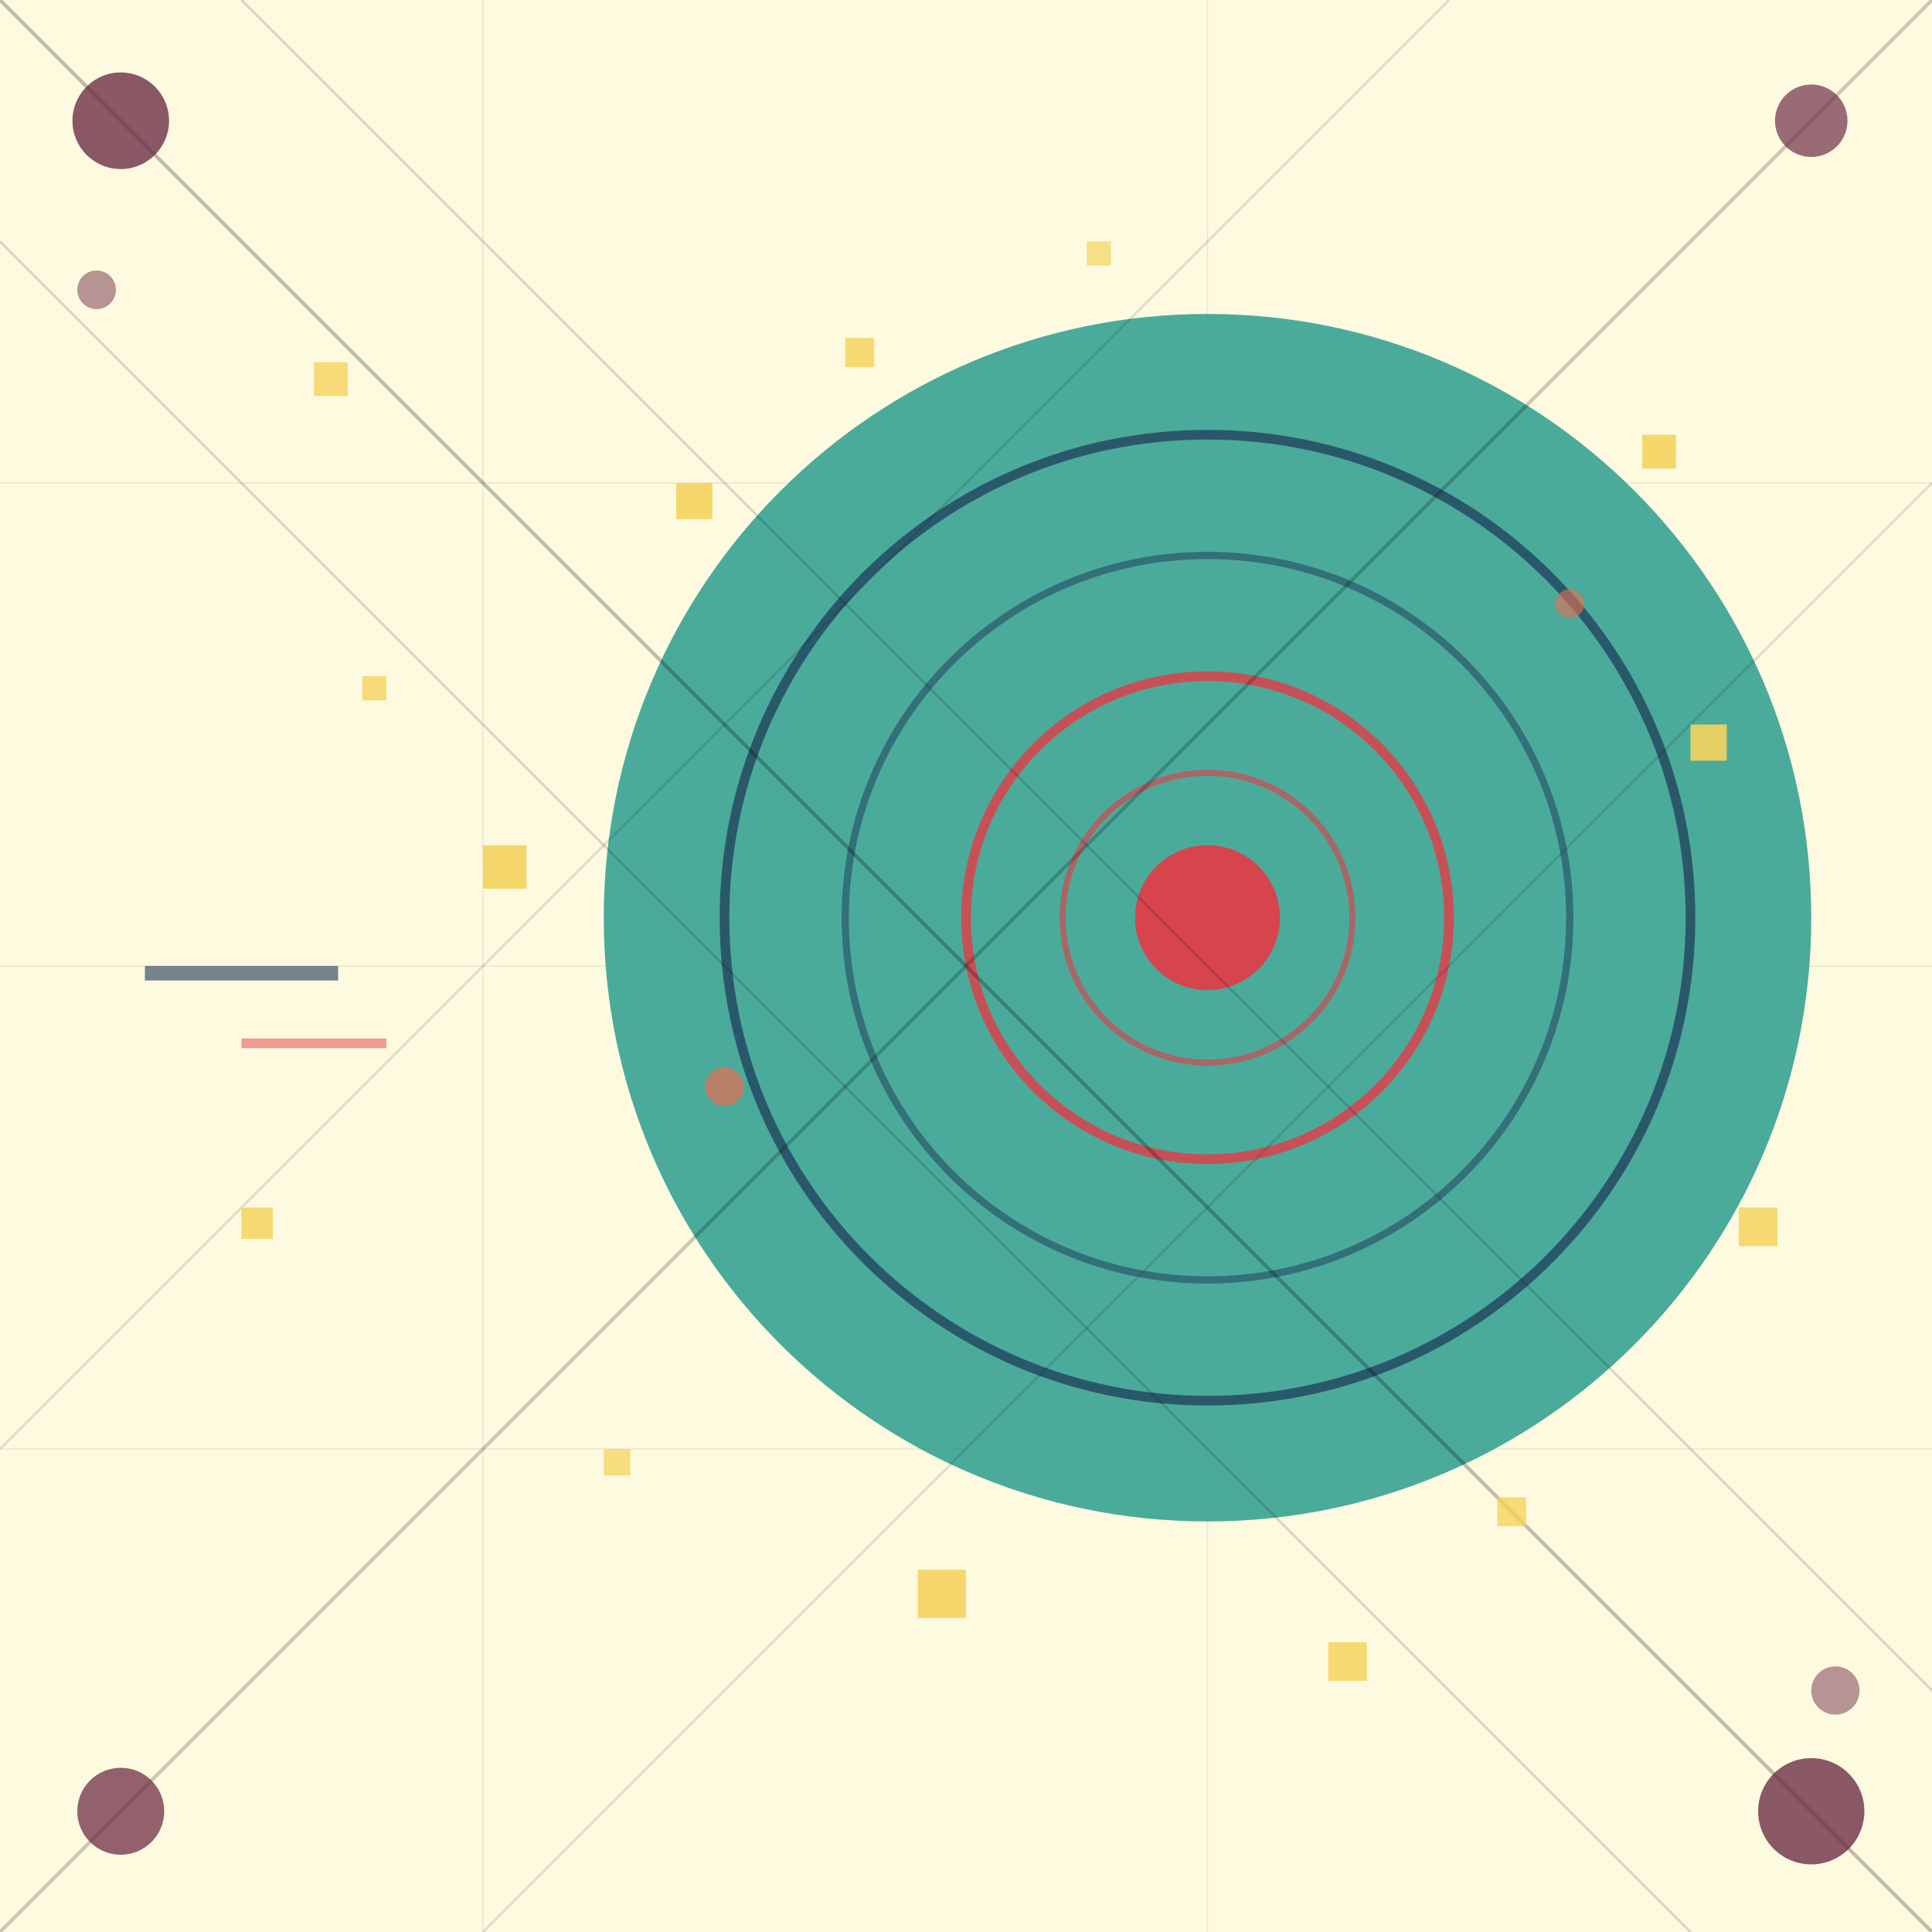
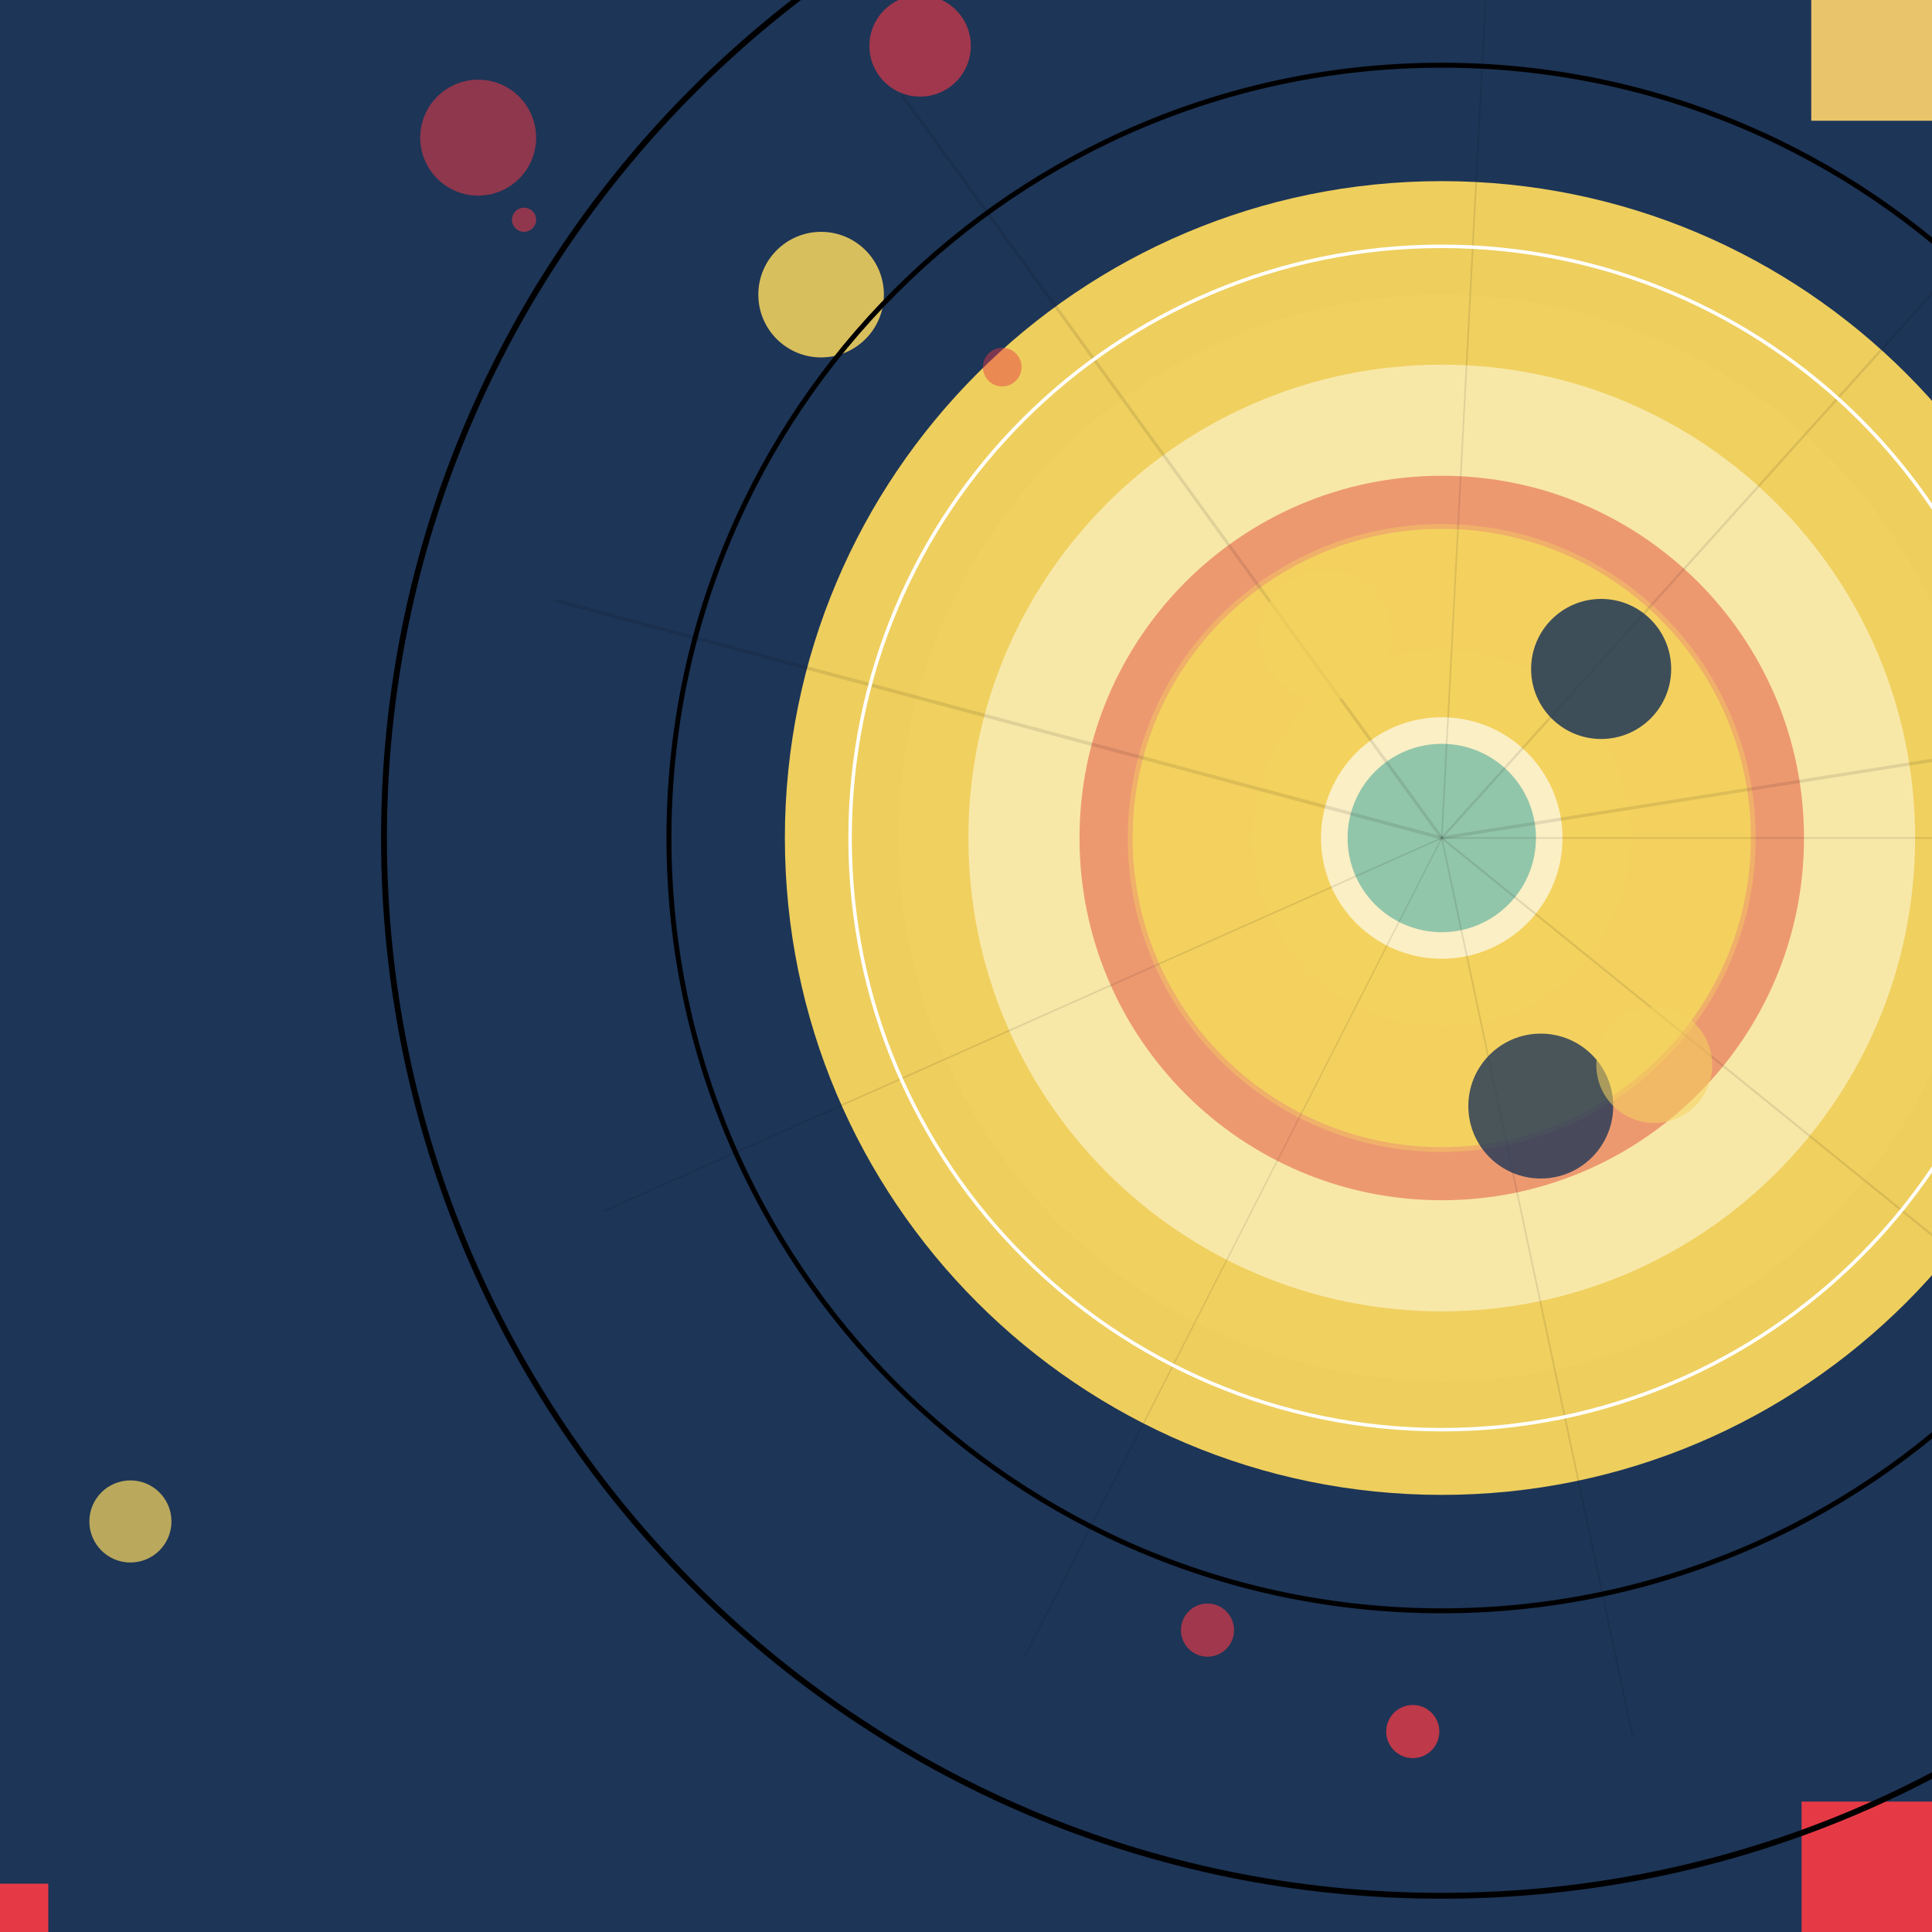
<svg xmlns="http://www.w3.org/2000/svg" viewBox="0 0 800 800" width="800" height="800">
-   <rect x="0" y="0" width="800" height="800" fill="#FEFAE0" />
-   <line x1="0" y1="200" x2="800" y2="200" stroke="#000000" stroke-width="0.5" opacity="0.08" />
-   <line x1="0" y1="400" x2="800" y2="400" stroke="#000000" stroke-width="0.5" opacity="0.08" />
-   <line x1="0" y1="600" x2="800" y2="600" stroke="#000000" stroke-width="0.5" opacity="0.08" />
-   <line x1="200" y1="0" x2="200" y2="800" stroke="#000000" stroke-width="0.5" opacity="0.08" />
-   <line x1="500" y1="0" x2="500" y2="800" stroke="#000000" stroke-width="0.5" opacity="0.08" />
-   <circle cx="500" cy="380" r="250" fill="#2A9D8F" opacity="0.85" />
-   <circle cx="500" cy="380" r="200" fill="none" stroke="#1D3557" stroke-width="4" opacity="0.7" />
-   <circle cx="500" cy="380" r="150" fill="none" stroke="#1D3557" stroke-width="3" opacity="0.5" />
-   <circle cx="500" cy="380" r="100" fill="none" stroke="#E63946" stroke-width="4" opacity="0.8" />
-   <circle cx="500" cy="380" r="60" fill="none" stroke="#E63946" stroke-width="2.5" opacity="0.6" />
-   <circle cx="500" cy="380" r="30" fill="#E63946" opacity="0.9" />
-   <line x1="0" y1="0" x2="800" y2="800" stroke="#000000" stroke-width="1.5" opacity="0.25" />
-   <line x1="100" y1="0" x2="800" y2="700" stroke="#000000" stroke-width="1" opacity="0.15" />
-   <line x1="0" y1="100" x2="700" y2="800" stroke="#000000" stroke-width="1" opacity="0.15" />
-   <line x1="800" y1="0" x2="0" y2="800" stroke="#000000" stroke-width="1.5" opacity="0.2" />
-   <line x1="600" y1="0" x2="0" y2="600" stroke="#000000" stroke-width="1" opacity="0.12" />
-   <line x1="800" y1="200" x2="200" y2="800" stroke="#000000" stroke-width="1" opacity="0.12" />
-   <rect x="280" y="200" width="15" height="15" fill="#F4D35E" opacity="0.9" />
-   <rect x="350" y="140" width="12" height="12" fill="#F4D35E" opacity="0.85" />
-   <rect x="200" y="350" width="18" height="18" fill="#F4D35E" opacity="0.9" />
-   <rect x="150" y="280" width="10" height="10" fill="#F4D35E" opacity="0.8" />
-   <rect x="680" y="180" width="14" height="14" fill="#F4D35E" opacity="0.9" />
-   <rect x="720" y="500" width="16" height="16" fill="#F4D35E" opacity="0.85" />
-   <rect x="620" y="620" width="12" height="12" fill="#F4D35E" opacity="0.8" />
-   <rect x="380" y="650" width="20" height="20" fill="#F4D35E" opacity="0.9" />
-   <rect x="100" y="500" width="13" height="13" fill="#F4D35E" opacity="0.85" />
-   <rect x="250" y="600" width="11" height="11" fill="#F4D35E" opacity="0.75" />
-   <rect x="700" y="300" width="15" height="15" fill="#F4D35E" opacity="0.9" />
-   <rect x="450" y="100" width="10" height="10" fill="#F4D35E" opacity="0.7" />
-   <rect x="130" y="150" width="14" height="14" fill="#F4D35E" opacity="0.8" />
-   <rect x="550" y="680" width="16" height="16" fill="#F4D35E" opacity="0.85" />
-   <circle cx="50" cy="50" r="20" fill="#6D2E46" opacity="0.8" />
-   <circle cx="750" cy="50" r="15" fill="#6D2E46" opacity="0.7" />
-   <circle cx="50" cy="750" r="18" fill="#6D2E46" opacity="0.75" />
-   <circle cx="750" cy="750" r="22" fill="#6D2E46" opacity="0.8" />
-   <circle cx="40" cy="120" r="8" fill="#6D2E46" opacity="0.5" />
-   <circle cx="760" cy="700" r="10" fill="#6D2E46" opacity="0.5" />
-   <rect x="60" y="400" width="80" height="6" fill="#1D3557" opacity="0.6" />
-   <rect x="100" y="430" width="60" height="4" fill="#E63946" opacity="0.5" />
-   <circle cx="300" cy="450" r="8" fill="#E76F51" opacity="0.7" />
-   <circle cx="650" cy="250" r="6" fill="#E76F51" opacity="0.6" />
+   <rect x="0" y="0" width="800" height="800" fill="#1D3557" opacity="1.00" />
+   <circle cx="597" cy="347" r="225" fill="#A8DADC" opacity="0.45" />
+   <circle cx="597" cy="347" r="272" fill="#F4D35E" opacity="0.97" />
+   <circle cx="597" cy="347" r="196" fill="#FEFAE0" opacity="0.57" />
+   <circle cx="597" cy="347" r="150" fill="#E76F51" opacity="0.65" />
+   <circle cx="597" cy="347" r="130" fill="#F4D35E" opacity="0.40" />
+   <circle cx="597" cy="347" r="128" fill="#F4D35E" opacity="0.93" />
+   <circle cx="597" cy="347" r="78" fill="#F4D35E" opacity="0.42" />
+   <circle cx="597" cy="347" r="50" fill="#FFFFFF" opacity="0.64" />
+   <circle cx="597" cy="347" r="39" fill="#2A9D8F" opacity="0.50" />
+   <line x1="597" y1="347" x2="977.0" y2="347.0" stroke="#000000" stroke-width="0.735" opacity="0.10" />
+   <line x1="597" y1="347" x2="892.315" y2="586.142" stroke="#000000" stroke-width="0.864" opacity="0.10" />
+   <line x1="597" y1="347" x2="676.006" y2="718.696" stroke="#000000" stroke-width="0.698" opacity="0.10" />
+   <line x1="597" y1="347" x2="424.484" y2="685.582" stroke="#000000" stroke-width="0.564" opacity="0.10" />
+   <line x1="597" y1="347" x2="249.853" y2="501.56" stroke="#000000" stroke-width="0.667" opacity="0.10" />
+   <line x1="597" y1="347" x2="229.948" y2="248.649" stroke="#000000" stroke-width="1.448" opacity="0.10" />
+   <line x1="597" y1="347" x2="373.642" y2="39.574" stroke="#000000" stroke-width="1.26" opacity="0.10" />
+   <line x1="597" y1="347" x2="616.888" y2="-32.479" stroke="#000000" stroke-width="0.685" opacity="0.10" />
+   <line x1="597" y1="347" x2="851.27" y2="64.605" stroke="#000000" stroke-width="0.945" opacity="0.10" />
+   <line x1="597" y1="347" x2="972.322" y2="287.555" stroke="#000000" stroke-width="1.339" opacity="0.10" />
+   <circle cx="401" cy="582" r="6" fill="#1D3557" opacity="0.44" />
+   <circle cx="312" cy="168" r="9" fill="#1D3557" opacity="0.73" />
+   <circle cx="198" cy="57" r="24" fill="#E63946" opacity="0.56" />
+   <circle cx="381" cy="19" r="21" fill="#E63946" opacity="0.65" />
+   <circle cx="340" cy="122" r="26" fill="#F4D35E" opacity="0.87" />
+   <circle cx="24" cy="366" r="22" fill="#1D3557" opacity="0.46" />
+   <circle cx="585" cy="717" r="11" fill="#E63946" opacity="0.80" />
+   <circle cx="638" cy="458" r="30" fill="#1D3557" opacity="0.79" />
+   <circle cx="54" cy="630" r="17" fill="#F4D35E" opacity="0.73" />
+   <circle cx="685" cy="441" r="24" fill="#F4D35E" opacity="0.56" />
+   <circle cx="663" cy="277" r="29" fill="#1D3557" opacity="0.84" />
+   <circle cx="500" cy="675" r="11" fill="#E63946" opacity="0.65" />
+   <circle cx="217" cy="91" r="5" fill="#E63946" opacity="0.57" />
+   <circle cx="230" cy="385" r="21" fill="#1D3557" opacity="0.67" />
+   <circle cx="549" cy="263" r="27" fill="#F4D35E" opacity="0.65" />
+   <circle cx="415" cy="152" r="8" fill="#E63946" opacity="0.46" />
+   <rect x="0" y="780" width="20" height="20" fill="#E63946" opacity="1.00" />
+   <rect x="746" y="746" width="54" height="54" fill="#E63946" opacity="1.00" />
+   <rect x="752" y="0" width="48" height="48" fill="#FEFAE0" opacity="1.00" />
+   <rect x="750" y="0" width="50" height="50" fill="#E9C46A" opacity="1.00" />
+   <circle cx="597" cy="347" r="245" fill="none" opacity="1.00" stroke="#FFFFFF" stroke-width="1.441" />
+   <circle cx="597" cy="347" r="320" fill="none" opacity="1.00" stroke="#000000" stroke-width="2.045" />
+   <circle cx="597" cy="347" r="438" fill="none" opacity="1.00" stroke="#000000" stroke-width="2.427" />
</svg>
